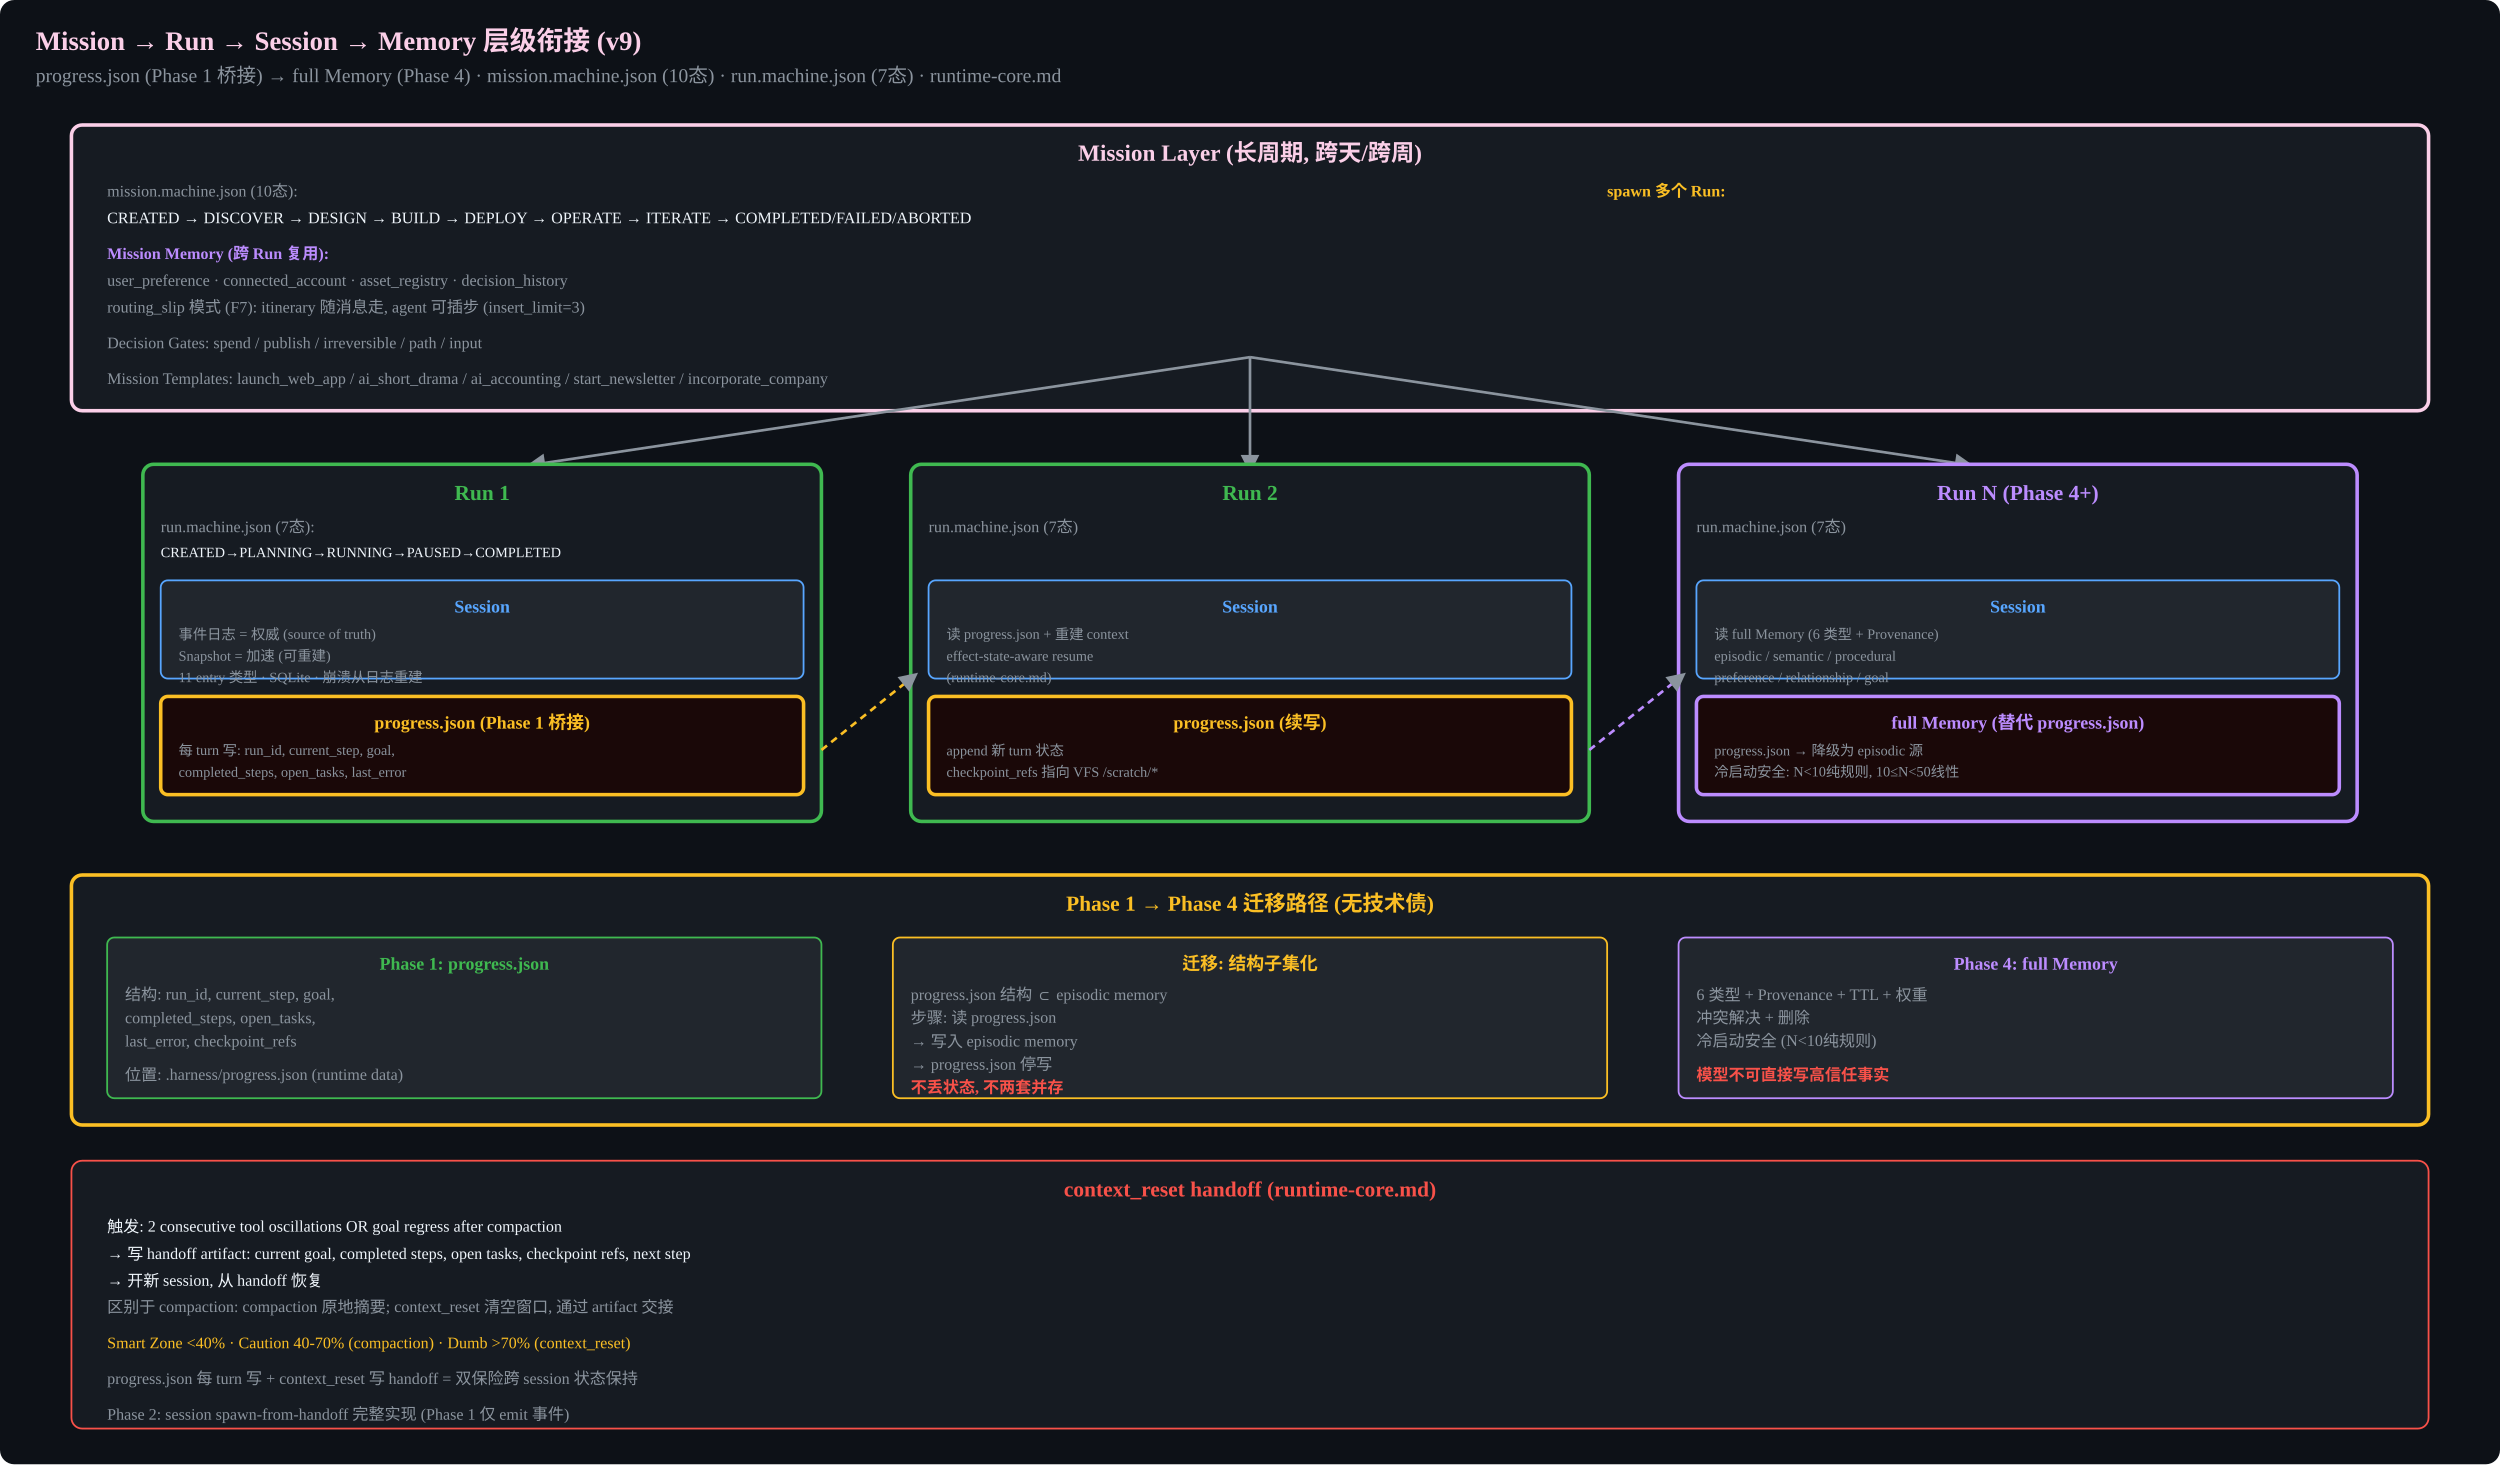
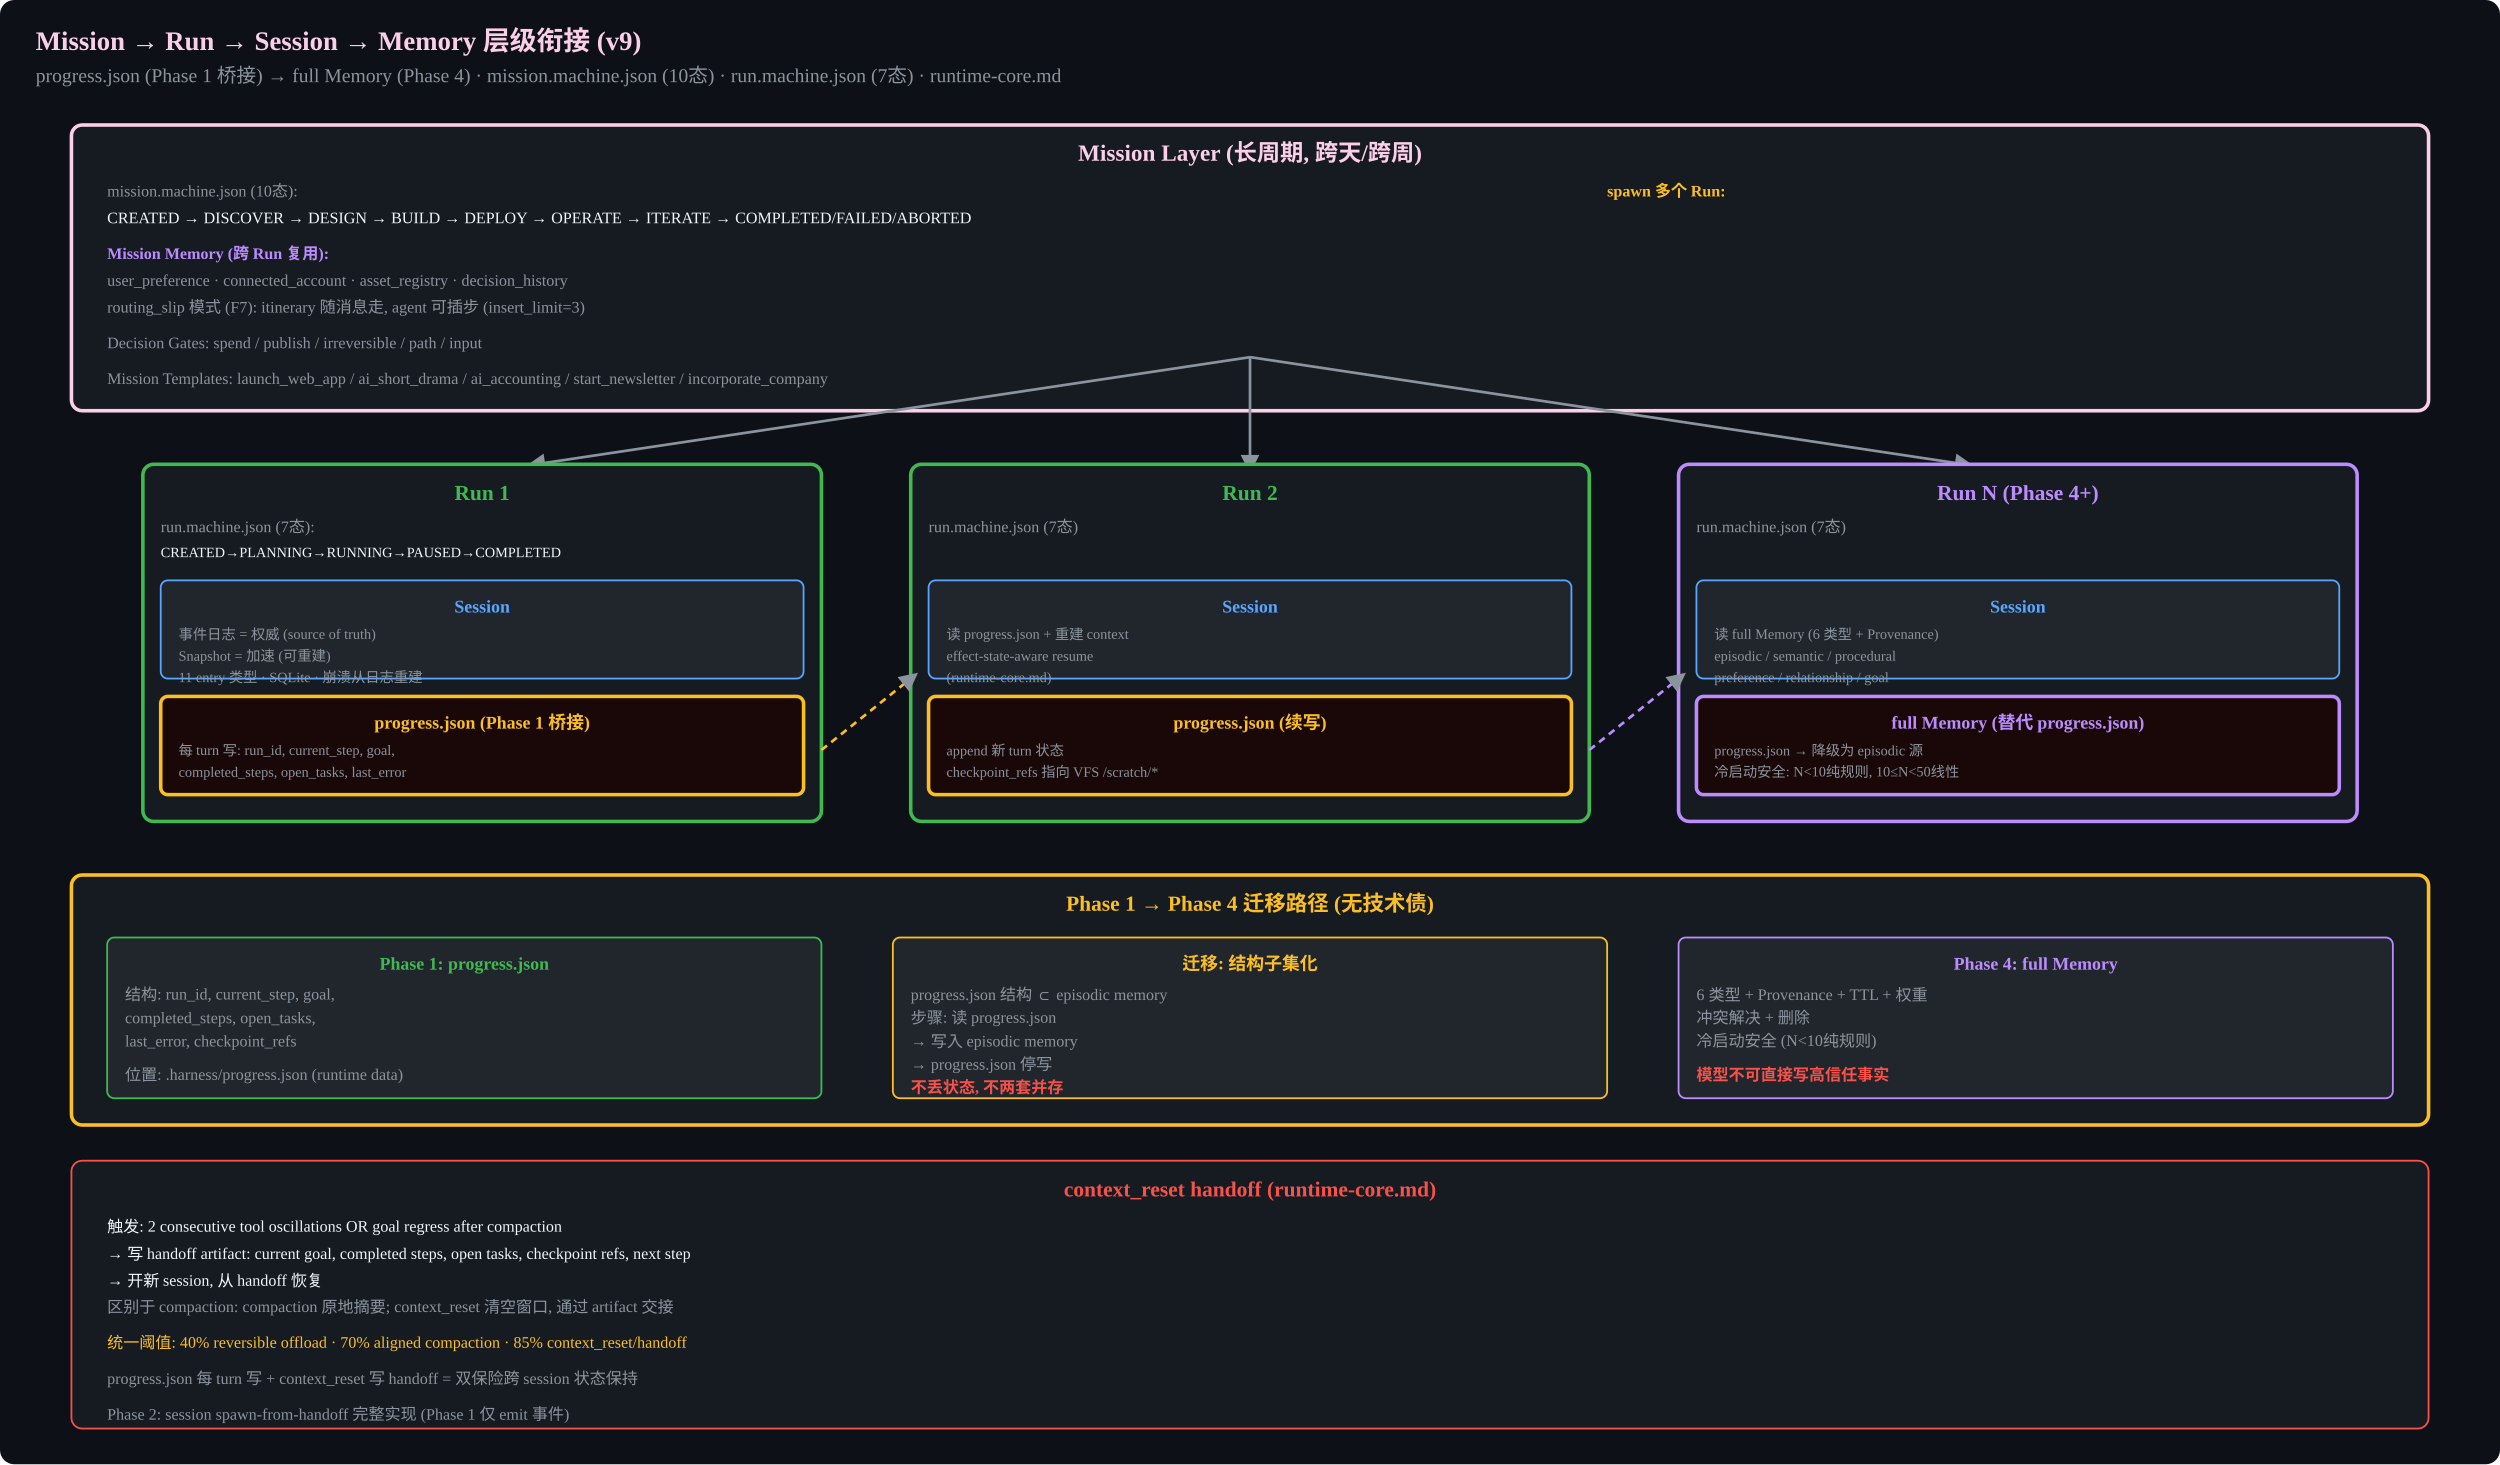
<svg xmlns="http://www.w3.org/2000/svg" width="1400" height="820" viewBox="0 0 1400 820">
  <defs>
    <marker id="ar" markerWidth="7" markerHeight="7" refX="3.5" refY="3.5" orient="auto">
      <path d="M0,0 L7,3.5 L0,7 Z" fill="#8b949e" />
    </marker>
    <marker id="ag" markerWidth="7" markerHeight="7" refX="3.5" refY="3.5" orient="auto">
      <path d="M0,0 L7,3.5 L0,7 Z" fill="#3fb950" />
    </marker>
  </defs>
  <rect x="0" y="0" width="1400" height="820" fill="#0d1117" rx="8" />
  <text x="20" y="28" fill="#fbcfe8" font-size="15" font-weight="bold">Mission → Run → Session → Memory 层级衔接 (v9)</text>
  <text x="20" y="46" fill="#8b949e" font-size="11">progress.json (Phase 1 桥接) → full Memory (Phase 4) · mission.machine.json (10态) · run.machine.json (7态) · runtime-core.md</text>
  <rect x="40" y="70" width="1320" height="160" fill="#161b22" stroke="#fbcfe8" stroke-width="2" rx="6" />
  <text x="700" y="90" fill="#fbcfe8" font-size="13" font-weight="bold" text-anchor="middle">Mission Layer (长周期, 跨天/跨周)</text>
  <text x="60" y="110" fill="#8b949e" font-size="9">mission.machine.json (10态):</text>
  <text x="60" y="125" fill="#f0f6fc" font-size="9">CREATED → DISCOVER → DESIGN → BUILD → DEPLOY → OPERATE → ITERATE → COMPLETED/FAILED/ABORTED</text>
  <text x="60" y="145" fill="#bc8cff" font-size="9" font-weight="bold">Mission Memory (跨 Run 复用):</text>
  <text x="60" y="160" fill="#8b949e" font-size="9">user_preference · connected_account · asset_registry · decision_history</text>
  <text x="60" y="175" fill="#8b949e" font-size="9">routing_slip 模式 (F7): itinerary 随消息走, agent 可插步 (insert_limit=3)</text>
  <text x="60" y="195" fill="#8b949e" font-size="9">Decision Gates: spend / publish / irreversible / path / input</text>
  <text x="60" y="215" fill="#8b949e" font-size="9">Mission Templates: launch_web_app / ai_short_drama / ai_accounting / start_newsletter / incorporate_company</text>
  <text x="900" y="110" fill="#fbbf24" font-size="9" font-weight="bold">spawn 多个 Run:</text>
  <line x1="700" y1="200" x2="300" y2="260" stroke="#8b949e" stroke-width="1.5" marker-end="url(#ar)" />
  <line x1="700" y1="200" x2="700" y2="260" stroke="#8b949e" stroke-width="1.5" marker-end="url(#ar)" />
  <line x1="700" y1="200" x2="1100" y2="260" stroke="#8b949e" stroke-width="1.5" marker-end="url(#ar)" />
  <rect x="80" y="260" width="380" height="200" fill="#161b22" stroke="#3fb950" stroke-width="2" rx="6" />
  <text x="270" y="280" fill="#3fb950" font-size="12" font-weight="bold" text-anchor="middle">Run 1</text>
  <text x="90" y="298" fill="#8b949e" font-size="9">run.machine.json (7态):</text>
  <text x="90" y="312" fill="#f0f6fc" font-size="8">CREATED→PLANNING→RUNNING→PAUSED→COMPLETED</text>
  <rect x="90" y="325" width="360" height="55" fill="#21262d" stroke="#58a6ff" stroke-width="1" rx="4" />
  <text x="270" y="343" fill="#58a6ff" font-size="10" font-weight="bold" text-anchor="middle">Session</text>
  <text x="100" y="358" fill="#8b949e" font-size="8">事件日志 = 权威 (source of truth)</text>
  <text x="100" y="370" fill="#8b949e" font-size="8">Snapshot = 加速 (可重建)</text>
  <text x="100" y="382" fill="#8b949e" font-size="8">11 entry 类型 · SQLite · 崩溃从日志重建</text>
  <rect x="90" y="390" width="360" height="55" fill="#1a0808" stroke="#fbbf24" stroke-width="2" rx="4" />
  <text x="270" y="408" fill="#fbbf24" font-size="10" font-weight="bold" text-anchor="middle">progress.json (Phase 1 桥接)</text>
  <text x="100" y="423" fill="#8b949e" font-size="8">每 turn 写: run_id, current_step, goal,</text>
  <text x="100" y="435" fill="#8b949e" font-size="8">completed_steps, open_tasks, last_error</text>
  <rect x="510" y="260" width="380" height="200" fill="#161b22" stroke="#3fb950" stroke-width="2" rx="6" />
  <text x="700" y="280" fill="#3fb950" font-size="12" font-weight="bold" text-anchor="middle">Run 2</text>
  <text x="520" y="298" fill="#8b949e" font-size="9">run.machine.json (7态)</text>
  <rect x="520" y="325" width="360" height="55" fill="#21262d" stroke="#58a6ff" stroke-width="1" rx="4" />
  <text x="700" y="343" fill="#58a6ff" font-size="10" font-weight="bold" text-anchor="middle">Session</text>
  <text x="530" y="358" fill="#8b949e" font-size="8">读 progress.json + 重建 context</text>
  <text x="530" y="370" fill="#8b949e" font-size="8">effect-state-aware resume</text>
  <text x="530" y="382" fill="#8b949e" font-size="8">(runtime-core.md)</text>
  <rect x="520" y="390" width="360" height="55" fill="#1a0808" stroke="#fbbf24" stroke-width="2" rx="4" />
  <text x="700" y="408" fill="#fbbf24" font-size="10" font-weight="bold" text-anchor="middle">progress.json (续写)</text>
  <text x="530" y="423" fill="#8b949e" font-size="8">append 新 turn 状态</text>
  <text x="530" y="435" fill="#8b949e" font-size="8">checkpoint_refs 指向 VFS /scratch/*</text>
  <rect x="940" y="260" width="380" height="200" fill="#161b22" stroke="#bc8cff" stroke-width="2" rx="6" />
  <text x="1130" y="280" fill="#bc8cff" font-size="12" font-weight="bold" text-anchor="middle">Run N (Phase 4+)</text>
  <text x="950" y="298" fill="#8b949e" font-size="9">run.machine.json (7态)</text>
  <rect x="950" y="325" width="360" height="55" fill="#21262d" stroke="#58a6ff" stroke-width="1" rx="4" />
  <text x="1130" y="343" fill="#58a6ff" font-size="10" font-weight="bold" text-anchor="middle">Session</text>
  <text x="960" y="358" fill="#8b949e" font-size="8">读 full Memory (6 类型 + Provenance)</text>
  <text x="960" y="370" fill="#8b949e" font-size="8">episodic / semantic / procedural</text>
  <text x="960" y="382" fill="#8b949e" font-size="8">preference / relationship / goal</text>
  <rect x="950" y="390" width="360" height="55" fill="#1a0808" stroke="#bc8cff" stroke-width="2" rx="4" />
  <text x="1130" y="408" fill="#bc8cff" font-size="10" font-weight="bold" text-anchor="middle">full Memory (替代 progress.json)</text>
  <text x="960" y="423" fill="#8b949e" font-size="8">progress.json → 降级为 episodic 源</text>
  <text x="960" y="435" fill="#8b949e" font-size="8">冷启动安全: N&lt;10纯规则, 10≤N&lt;50线性</text>
  <line x1="460" y1="420" x2="510" y2="380" stroke="#fbbf24" stroke-width="1.5" stroke-dasharray="4,3" marker-end="url(#ar)" />
  <line x1="890" y1="420" x2="940" y2="380" stroke="#bc8cff" stroke-width="1.5" stroke-dasharray="4,3" marker-end="url(#ar)" />
  <rect x="40" y="490" width="1320" height="140" fill="#161b22" stroke="#fbbf24" stroke-width="2" rx="6" />
  <text x="700" y="510" fill="#fbbf24" font-size="12" font-weight="bold" text-anchor="middle">Phase 1 → Phase 4 迁移路径 (无技术债)</text>
  <rect x="60" y="525" width="400" height="90" fill="#21262d" stroke="#3fb950" stroke-width="1" rx="4" />
  <text x="260" y="543" fill="#3fb950" font-size="10" font-weight="bold" text-anchor="middle">Phase 1: progress.json</text>
  <text x="70" y="560" fill="#8b949e" font-size="9">结构: run_id, current_step, goal,</text>
  <text x="70" y="573" fill="#8b949e" font-size="9">completed_steps, open_tasks,</text>
  <text x="70" y="586" fill="#8b949e" font-size="9">last_error, checkpoint_refs</text>
  <text x="70" y="605" fill="#8b949e" font-size="9">位置: .harness/progress.json (runtime data)</text>
  <rect x="500" y="525" width="400" height="90" fill="#21262d" stroke="#fbbf24" stroke-width="1" rx="4" />
  <text x="700" y="543" fill="#fbbf24" font-size="10" font-weight="bold" text-anchor="middle">迁移: 结构子集化</text>
  <text x="510" y="560" fill="#8b949e" font-size="9">progress.json 结构 ⊂ episodic memory</text>
  <text x="510" y="573" fill="#8b949e" font-size="9">步骤: 读 progress.json</text>
  <text x="510" y="586" fill="#8b949e" font-size="9">→ 写入 episodic memory</text>
  <text x="510" y="599" fill="#8b949e" font-size="9">→ progress.json 停写</text>
  <text x="510" y="612" fill="#f85149" font-size="9" font-weight="bold">不丢状态, 不两套并存</text>
  <rect x="940" y="525" width="400" height="90" fill="#21262d" stroke="#bc8cff" stroke-width="1" rx="4" />
  <text x="1140" y="543" fill="#bc8cff" font-size="10" font-weight="bold" text-anchor="middle">Phase 4: full Memory</text>
  <text x="950" y="560" fill="#8b949e" font-size="9">6 类型 + Provenance + TTL + 权重</text>
  <text x="950" y="573" fill="#8b949e" font-size="9">冲突解决 + 删除</text>
  <text x="950" y="586" fill="#8b949e" font-size="9">冷启动安全 (N&lt;10纯规则)</text>
  <text x="950" y="605" fill="#f85149" font-size="9" font-weight="bold">模型不可直接写高信任事实</text>
  <rect x="40" y="650" width="1320" height="150" fill="#161b22" stroke="#f85149" stroke-width="1" rx="6" />
  <text x="700" y="670" fill="#f85149" font-size="12" font-weight="bold" text-anchor="middle">context_reset handoff (runtime-core.md)</text>
  <text x="60" y="690" fill="#f0f6fc" font-size="9">触发: 2 consecutive tool oscillations OR goal regress after compaction</text>
  <text x="60" y="705" fill="#f0f6fc" font-size="9">→ 写 handoff artifact: current goal, completed steps, open tasks, checkpoint refs, next step</text>
  <text x="60" y="720" fill="#f0f6fc" font-size="9">→ 开新 session, 从 handoff 恢复</text>
  <text x="60" y="735" fill="#8b949e" font-size="9">区别于 compaction: compaction 原地摘要; context_reset 清空窗口, 通过 artifact 交接</text>
-   <text x="60" y="755" fill="#fbbf24" font-size="9">Smart Zone &lt;40% · Caution 40-70% (compaction) · Dumb &gt;70% (context_reset)</text>
+   <text x="60" y="755" fill="#fbbf24" font-size="9">统一阈值: 40% reversible offload · 70% aligned compaction · 85% context_reset/handoff</text>
  <text x="60" y="775" fill="#8b949e" font-size="9">progress.json 每 turn 写 + context_reset 写 handoff = 双保险跨 session 状态保持</text>
  <text x="60" y="795" fill="#8b949e" font-size="9">Phase 2: session spawn-from-handoff 完整实现 (Phase 1 仅 emit 事件)</text>
</svg>
